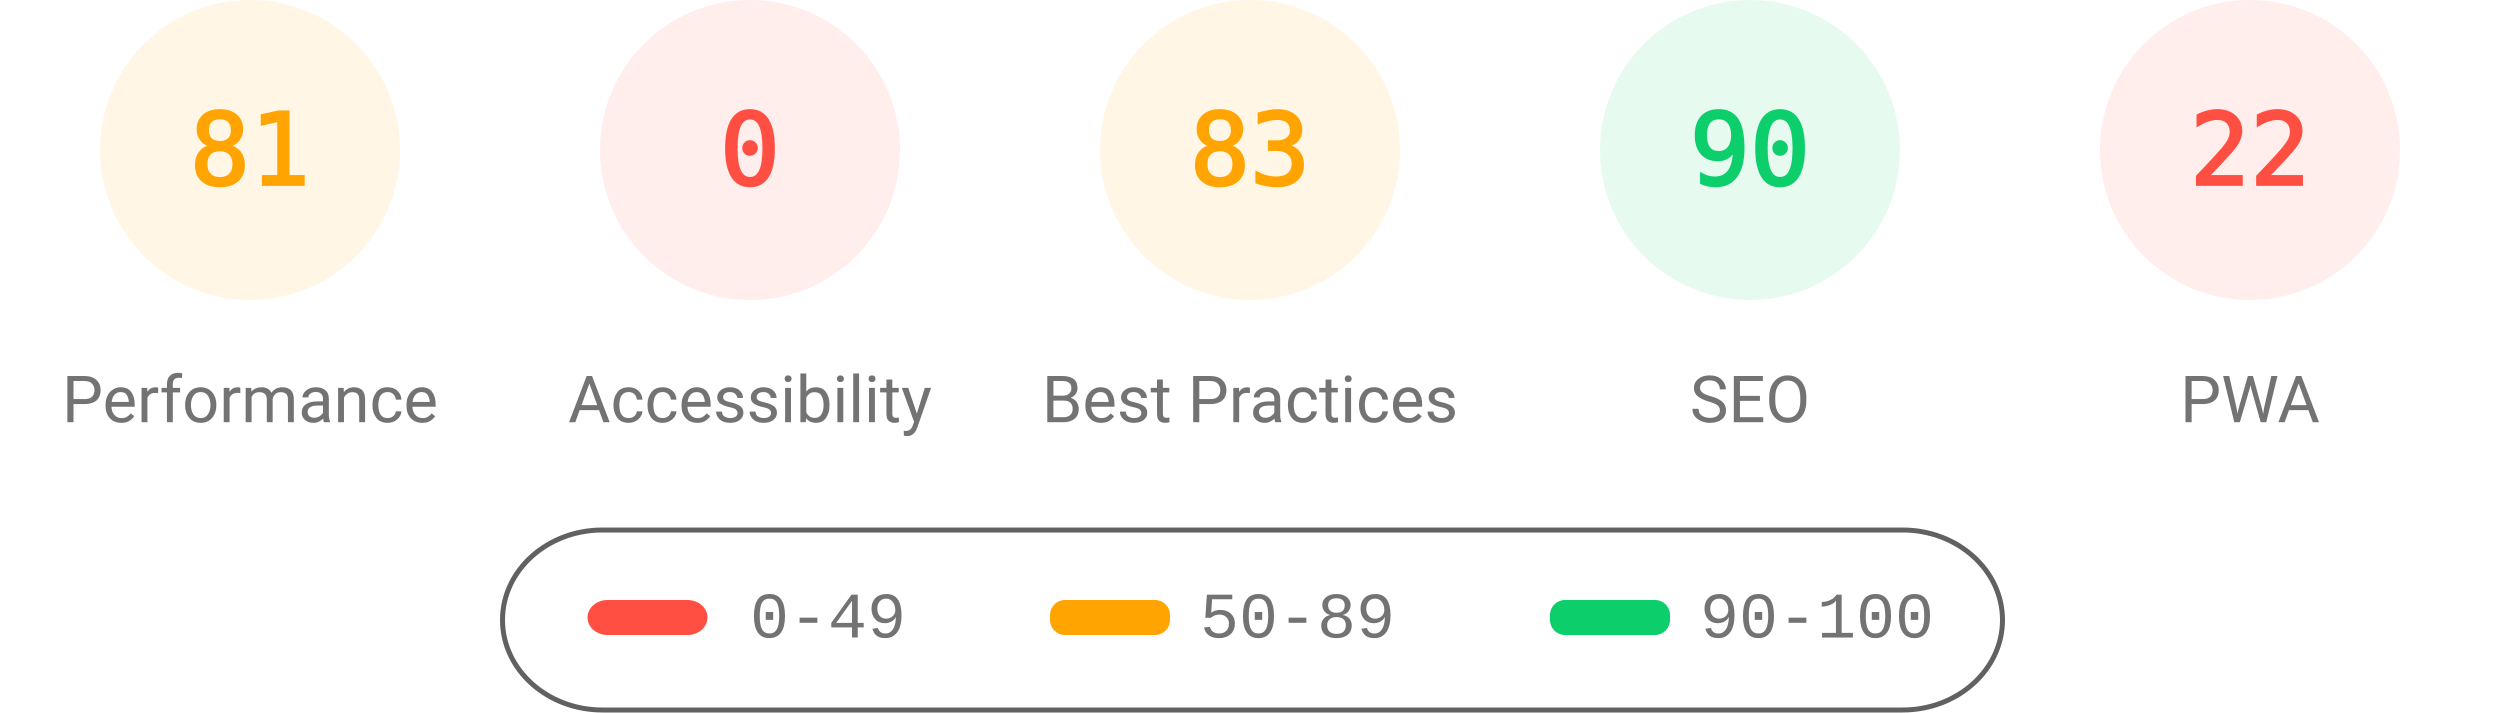
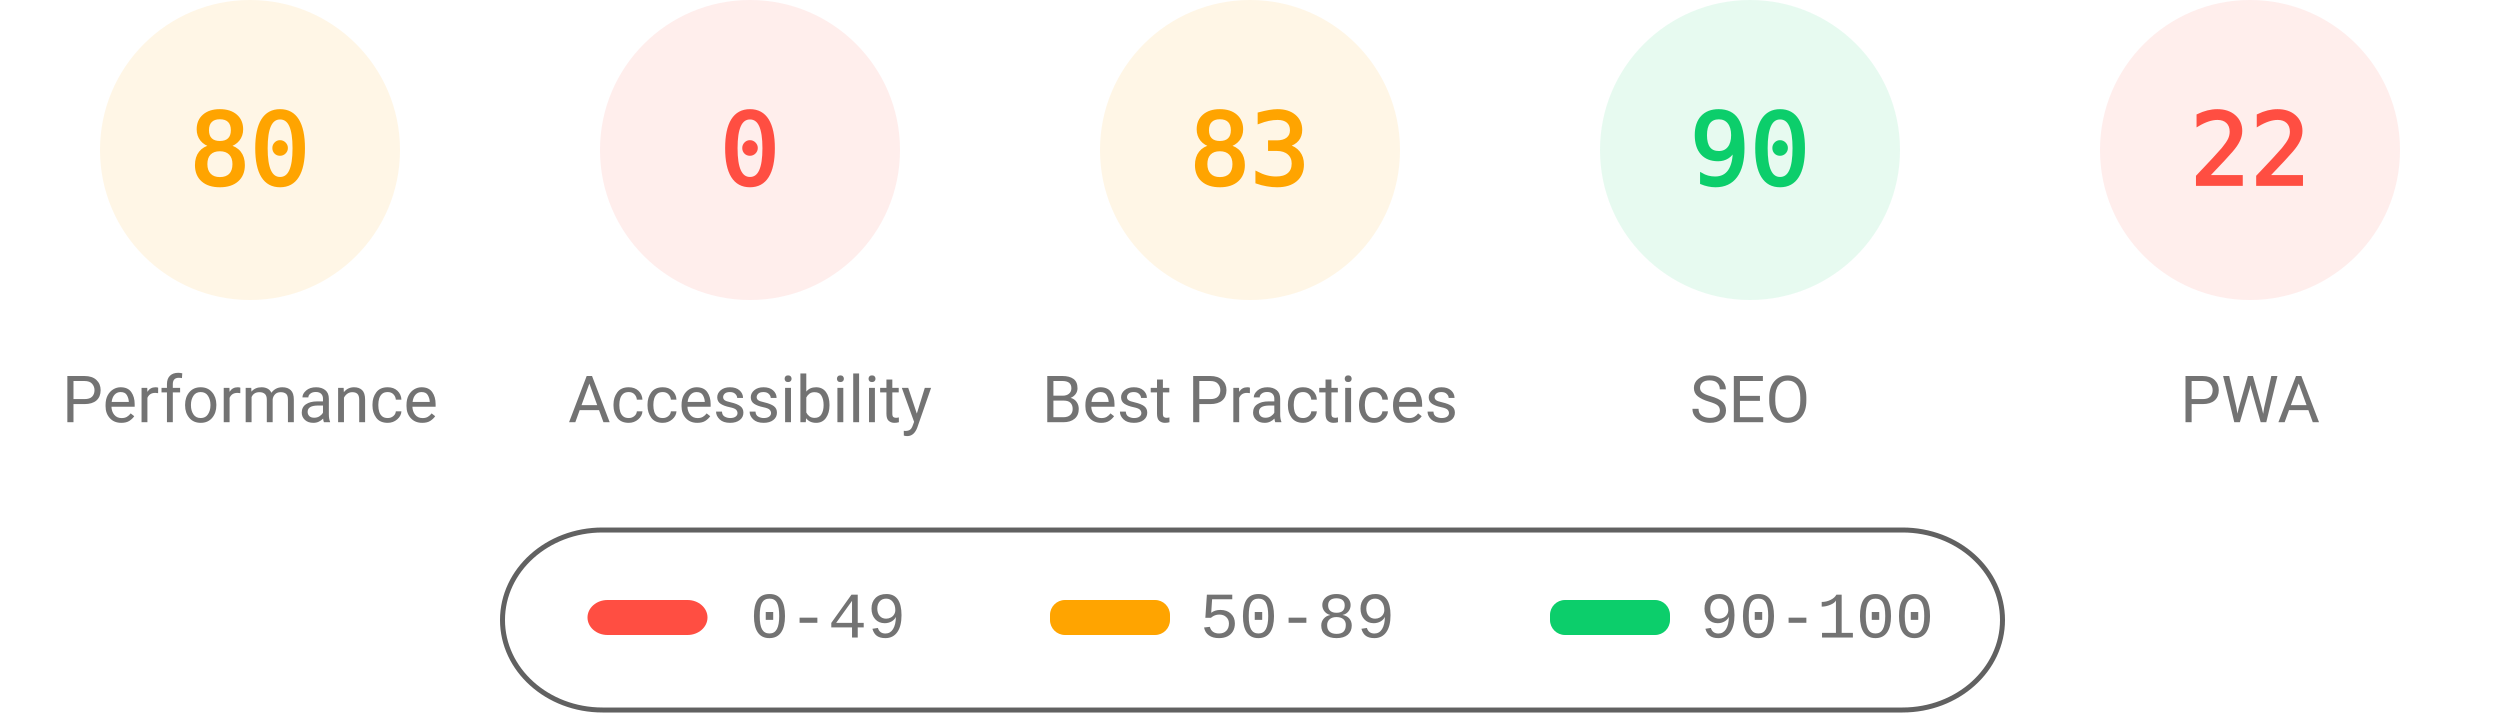
<svg xmlns="http://www.w3.org/2000/svg" fill="none" width="1000" height="285">
  <style>.gauge-base{opacity:.1}.gauge-arc{fill:none;animation-delay:250ms;stroke-linecap:round;transform:rotate(-90deg);transform-origin:100px 60px;animation:load-gauge 1s ease forwards}.guage-text{font-size:40px;font-family:monospace;text-align:center}.guage-red{color:#ff4e42;fill:#ff4e42;stroke:#ff4e42}.guage-orange{color:#ffa400;fill:#ffa400;stroke:#ffa400}.guage-green{color:#0cce6b;fill:#0cce6b;stroke:#0cce6b}.guage-undefined{color:#5c5c5c;fill:#5c5c5c;stroke:#5c5c5c}.guage-title{color:#737373;fill:#737373;stroke:none;font-size:26px;line-height:26px;font-family:Roboto,Halvetica,Arial,sans-serif}@keyframes load-gauge{from{stroke-dasharray:0 352.858}}</style>
  <svg class="guage-div guage-perf guage-orange" viewBox="0 0 200 200" width="200" height="200">
    <circle class="gauge-base" r="56" cx="100" cy="60" stroke-width="8" />
-     <circle class="gauge-arc guage-arc-1" r="56" cx="100" cy="60" stroke-width="8" style="stroke-dasharray:285.005,351.858" />
-     <text class="guage-text" x="100" y="60" alignment-baseline="central" dominant-baseline="central" text-anchor="middle">81</text>
+     <circle class="gauge-arc guage-arc-1" r="56" cx="100" cy="60" stroke-width="8" style="stroke-dasharray:281.486,351.858" />
+     <text class="guage-text" x="100" y="60" alignment-baseline="central" dominant-baseline="central" text-anchor="middle">80</text>
    <text class="guage-title" x="100" y="160" alignment-baseline="central" dominant-baseline="central" text-anchor="middle">Performance</text>
  </svg>
  <svg class="guage-div guage-acc guage-red" viewBox="0 0 200 200" width="200" height="200" x="200">
    <circle class="gauge-base" r="56" cx="100" cy="60" stroke-width="8" />
    <circle class="gauge-arc guage-arc-2" r="56" cx="100" cy="60" stroke-width="8" style="stroke-dasharray:0,351.858" />
    <text class="guage-text" x="100" y="60" alignment-baseline="central" dominant-baseline="central" text-anchor="middle">0</text>
    <text class="guage-title" x="100" y="160" alignment-baseline="central" dominant-baseline="central" text-anchor="middle">Accessibility</text>
  </svg>
  <svg class="guage-div guage-best guage-orange" viewBox="0 0 200 200" width="200" height="200" x="400">
    <circle class="gauge-base" r="56" cx="100" cy="60" stroke-width="8" />
    <circle class="gauge-arc guage-arc-3" r="56" cx="100" cy="60" stroke-width="8" style="stroke-dasharray:292.042,351.858" />
    <text class="guage-text" x="100" y="60" alignment-baseline="central" dominant-baseline="central" text-anchor="middle">83</text>
    <text class="guage-title" x="100" y="160" alignment-baseline="central" dominant-baseline="central" text-anchor="middle">Best Practices</text>
  </svg>
  <svg class="guage-div guage-seo guage-green" viewBox="0 0 200 200" width="200" height="200" x="600">
    <circle class="gauge-base" r="56" cx="100" cy="60" stroke-width="8" />
    <circle class="gauge-arc guage-arc-4" r="56" cx="100" cy="60" stroke-width="8" style="stroke-dasharray:316.672,351.858" />
    <text class="guage-text" x="100" y="60" alignment-baseline="central" dominant-baseline="central" text-anchor="middle">90</text>
    <text class="guage-title" x="100" y="160" alignment-baseline="central" dominant-baseline="central" text-anchor="middle">SEO</text>
  </svg>
  <svg class="guage-div guage-pwa guage-red" viewBox="0 0 200 200" width="200" height="200" x="800">
    <circle class="gauge-base" r="56" cx="100" cy="60" stroke-width="8" />
    <circle class="gauge-arc guage-arc-4" r="56" cx="100" cy="60" stroke-width="8" style="stroke-dasharray:77.409,351.858" />
    <text class="guage-text" x="100" y="60" alignment-baseline="central" dominant-baseline="central" text-anchor="middle">22</text>
    <text class="guage-title" x="100" y="160" alignment-baseline="central" dominant-baseline="central" text-anchor="middle">PWA</text>
  </svg>
  <svg width="604" height="76" x="200" y="210">
    <path fill="none" id="canvas_background" d="M-1-1h604v80H-1z" />
    <rect fill-opacity="0" stroke="#616161" stroke-width="2" rx="40" id="svg_2" height="72" width="600" y="2" x="1" fill="#000" />
    <rect stroke="#000" rx="8" id="svg_3" height="14" width="48" y="30" x="35" stroke-opacity="null" stroke-width="0" fill="#ff4e42" />
    <rect stroke="#000" rx="6" id="svg_4" height="14" width="48" y="30" x="220" stroke-opacity="null" stroke-width="0" fill="#ffa400" />
    <rect stroke="#000" rx="6" id="svg_5" height="14" width="48" y="30" x="420" stroke-opacity="null" stroke-width="0" fill="#0cce6b" />
    <text xml:space="preserve" text-anchor="start" font-family="'Courier New', Courier, monospace" font-size="26" id="svg_6" y="45" x="100" stroke-opacity="null" stroke-width="0" stroke="#000" fill="#737373">0-49</text>
    <text xml:space="preserve" text-anchor="start" font-family="'Courier New', Courier, monospace" font-size="26" id="svg_7" y="45" x="280" stroke-opacity="null" stroke-width="0" stroke="#000" fill="#737373">50-89</text>
    <text xml:space="preserve" text-anchor="start" font-family="'Courier New', Courier, monospace" font-size="26" id="svg_8" y="45" x="480" stroke-opacity="null" stroke-width="0" stroke="#000" fill="#737373">90-100</text>
  </svg>
</svg>
